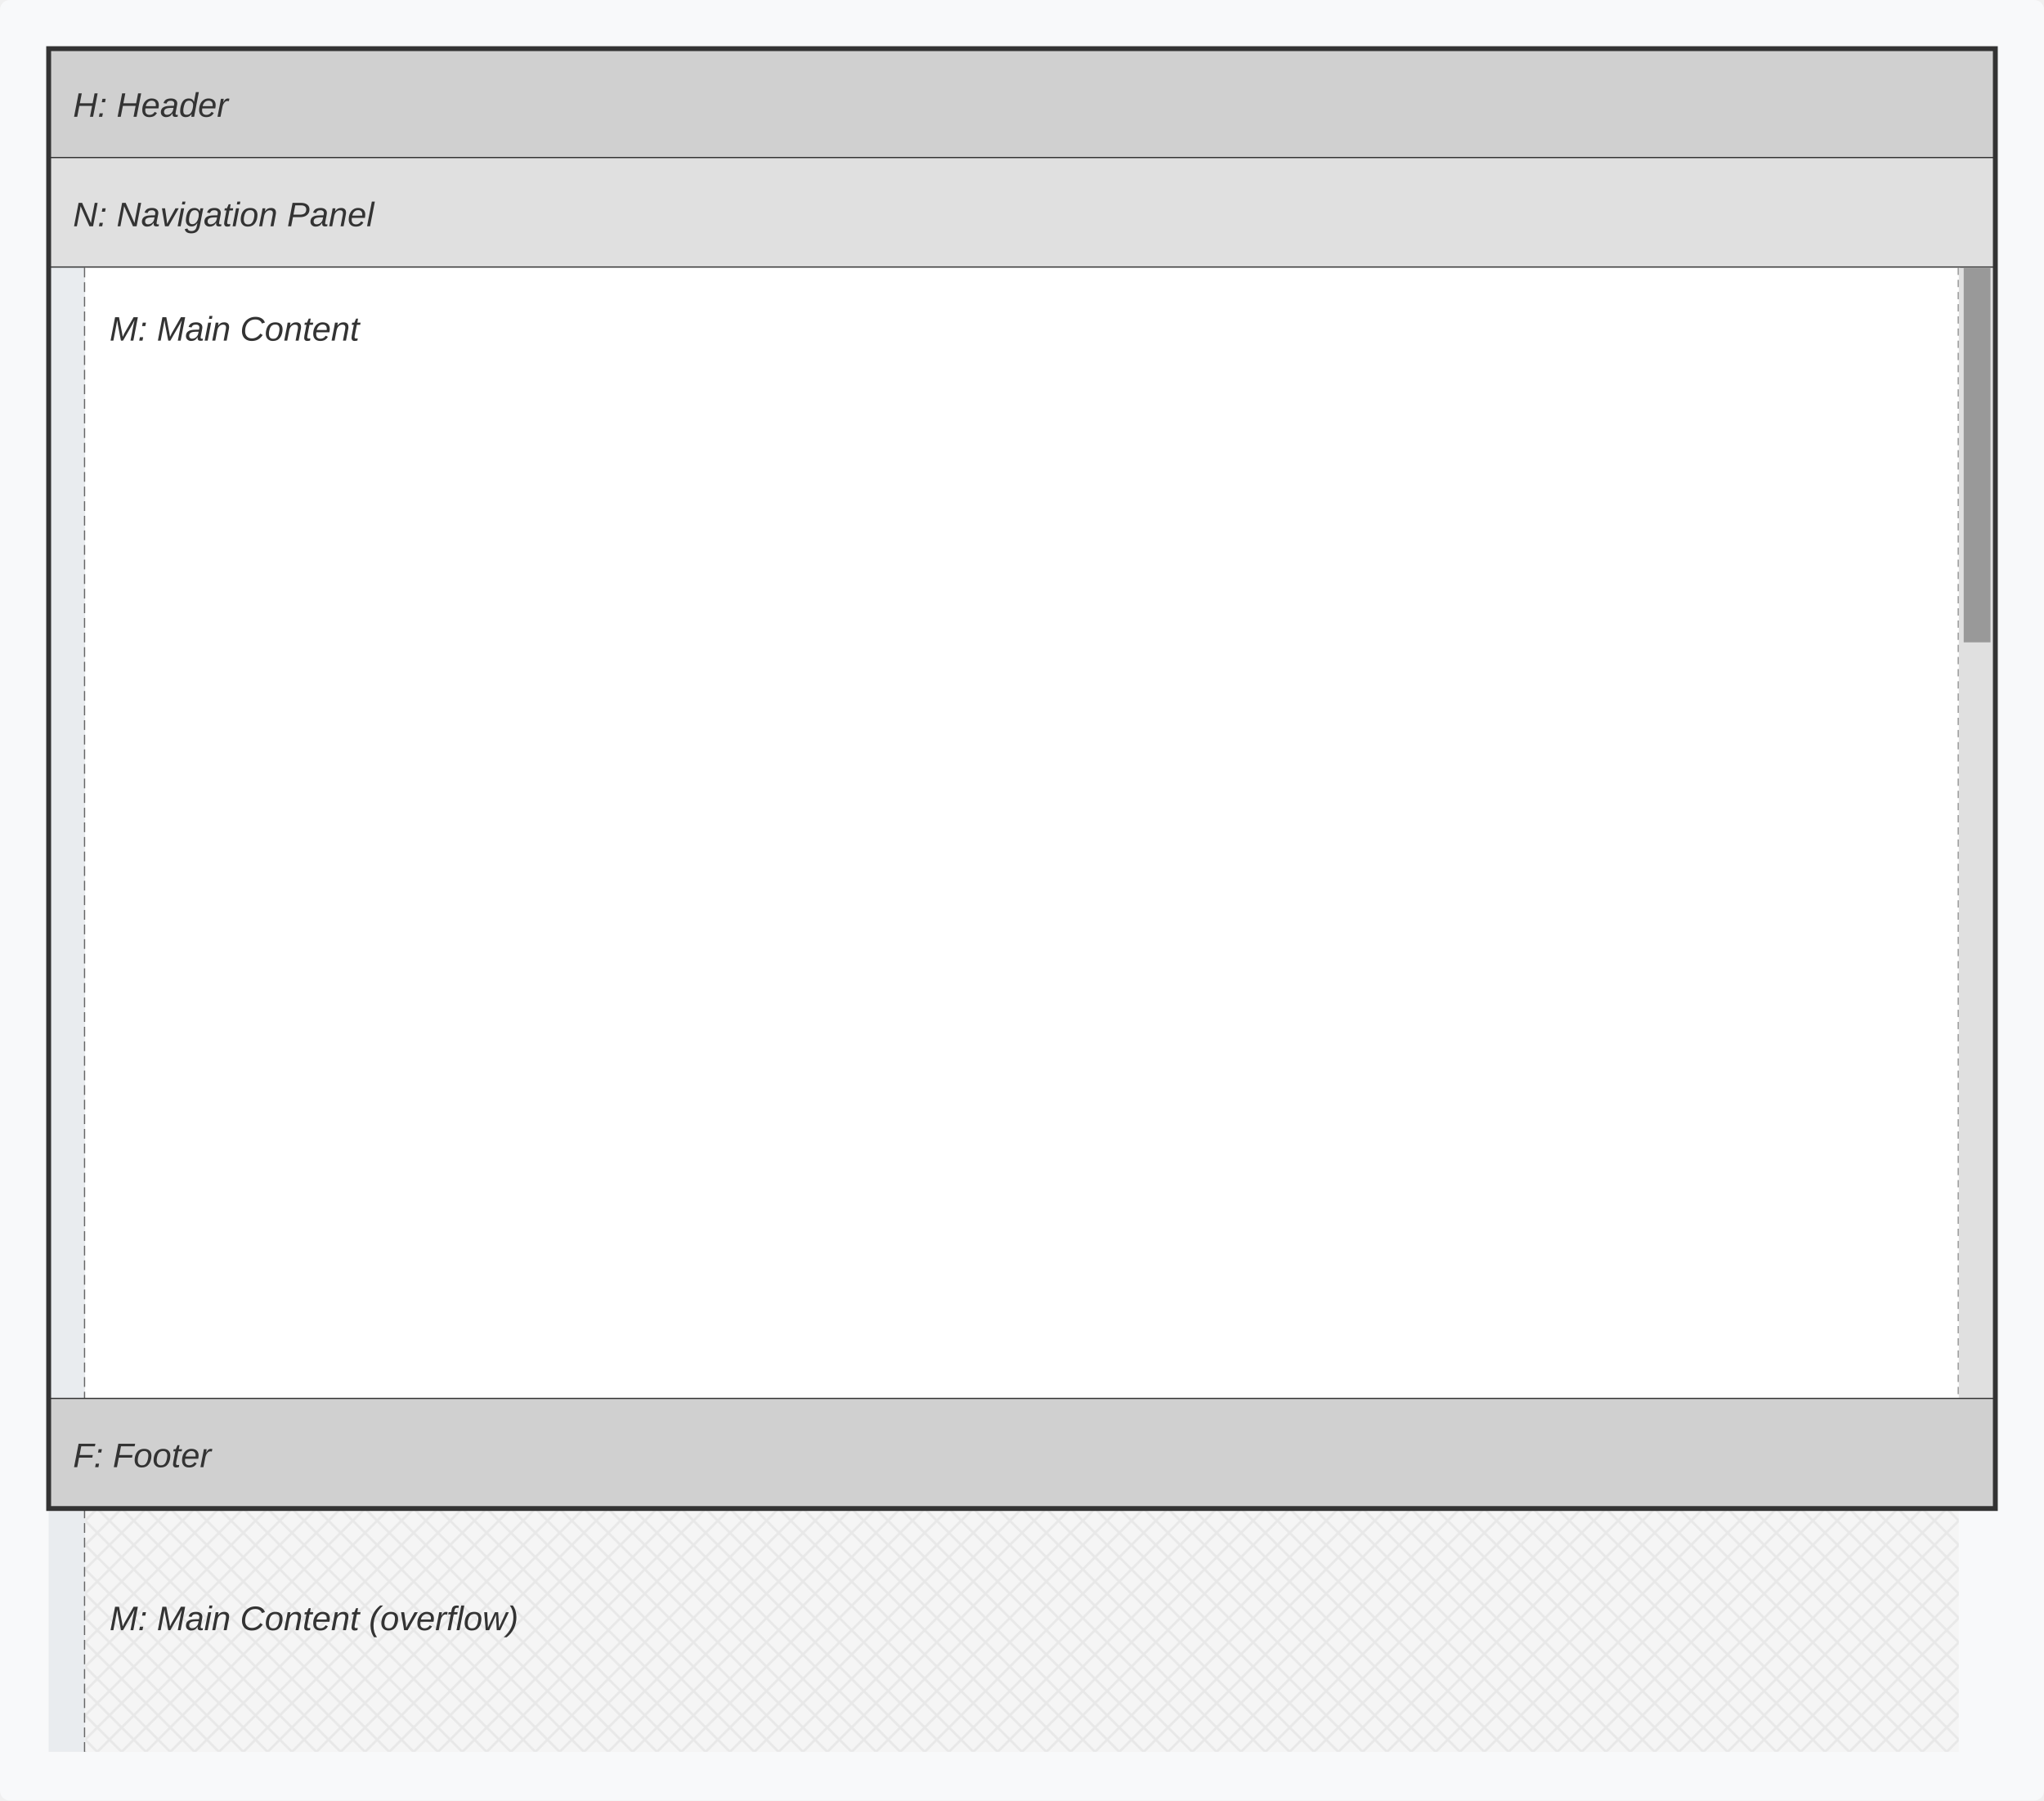
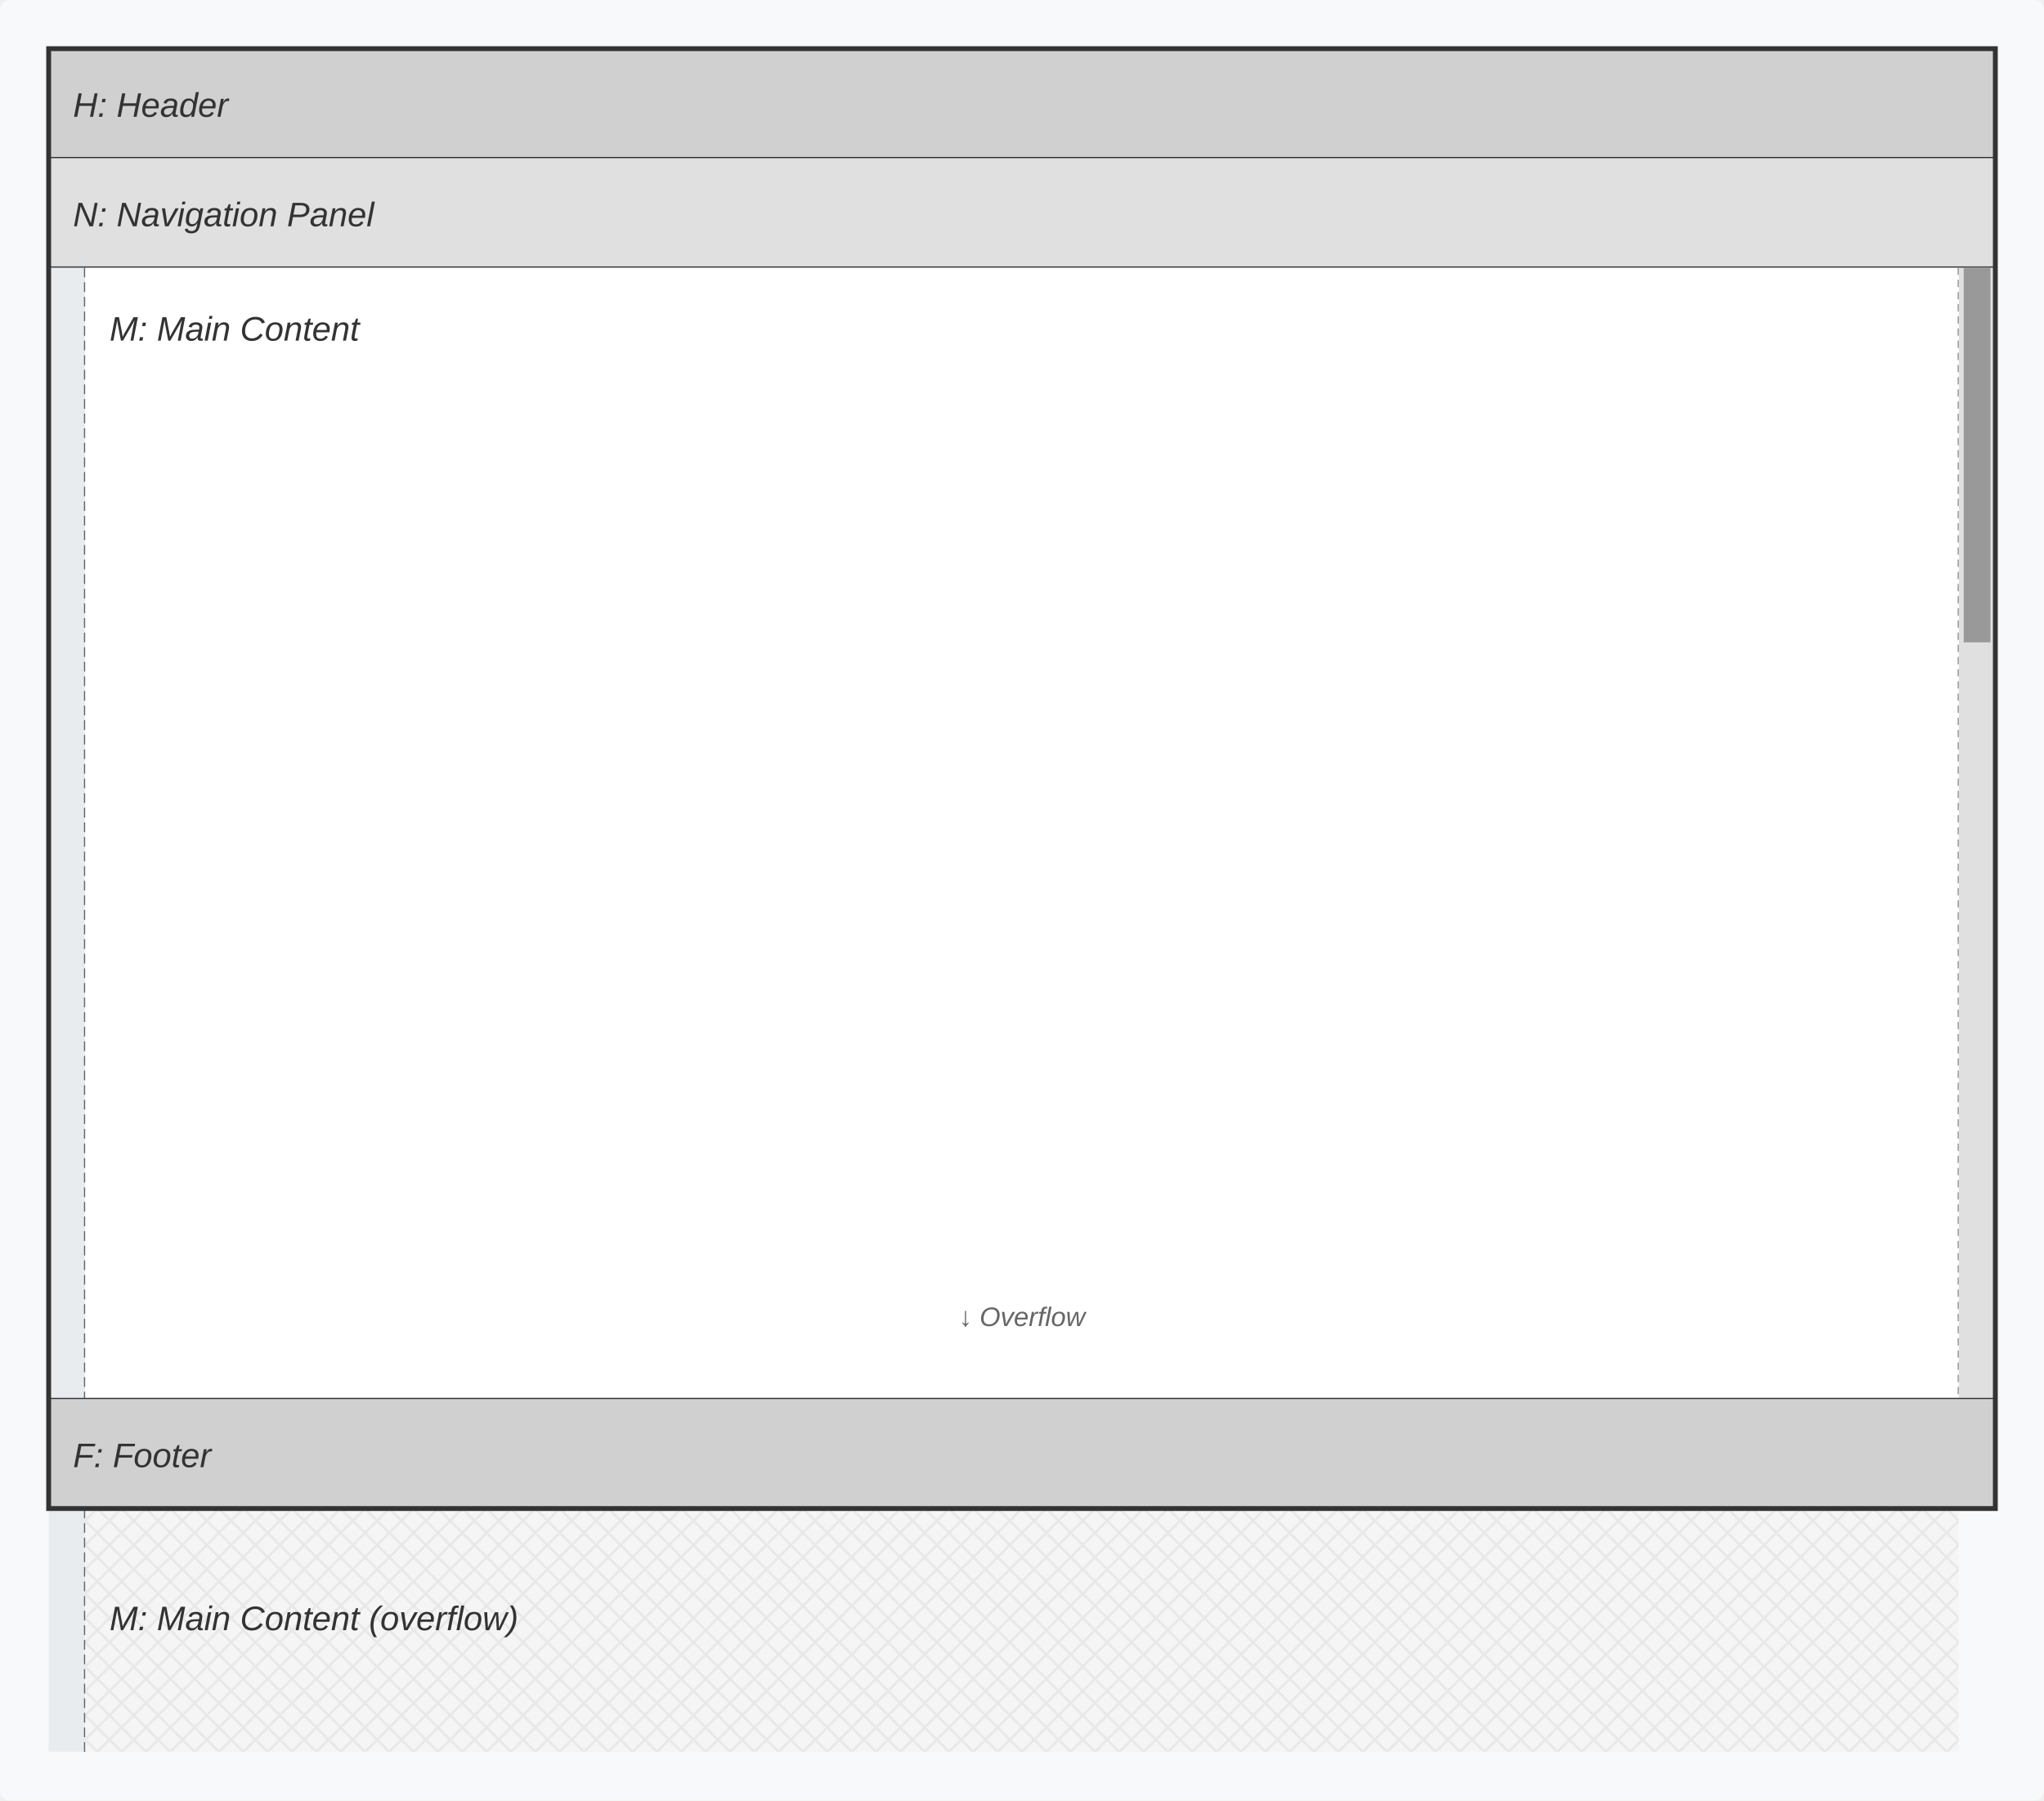
<svg xmlns="http://www.w3.org/2000/svg" viewBox="0 0 840 740" width="840" height="740">
  <defs>
    <pattern id="overflowPattern" patternUnits="userSpaceOnUse" width="10" height="10">
      <rect width="10" height="10" fill="#f5f5f5" />
      <path d="M 0,0 L 10,10 M 10,0 L 0,10" stroke="#e8e8e8" stroke-width="1" fill="none" />
    </pattern>
  </defs>
  <style>
    .container-bg { fill: #f8f9fa; }
    .main-screen-border { stroke: #333; stroke-width: 2; fill: none; }
    .block-border { stroke: #333; stroke-width: 1; fill: none; }
    .header { fill: #d0d0d0; }
    .nav { fill: #e0e0e0; }
    .content { fill: #ffffff; }
    .footer { fill: #d0d0d0; }
    .gutter { fill: #e9ecef; }
    .gutter-edge { stroke: #666; stroke-width: 1; stroke-dasharray: 4,2; fill: none; }
    .overflow-bg { fill: url(#overflowPattern); }
    .scrollbar-track { fill: #e0e0e0; }
    .scrollbar-thumb { fill: #999; }
    .scrollbar-border { stroke: #999; stroke-width: 1; stroke-dasharray: 3,2; fill: none; }
    .text { font-family: Arial, sans-serif; font-size: 14px; fill: #333; text-anchor: start; font-style: italic; }
+     .text-overflow { font-family: Arial, sans-serif; font-size: 11px; fill: #666; text-anchor: middle; font-style: italic; }
  </style>
  <rect class="container-bg" x="0" y="0" width="840" height="740" rx="4" />
  <rect class="header" x="20" y="20" width="800" height="45" />
  <text class="text" x="30" y="48">H: Header</text>
  <line x1="20" y1="65" x2="820" y2="65" class="block-border" />
  <rect class="nav" x="20" y="65" width="800" height="45" />
  <text class="text" x="30" y="93">N: Navigation Panel</text>
  <line x1="20" y1="110" x2="820" y2="110" class="block-border" />
  <rect class="gutter" x="20" y="110" width="15" height="465" />
  <line x1="35" y1="110" x2="35" y2="575" class="gutter-edge" />
  <rect class="content" x="35" y="110" width="770" height="465" />
  <text class="text" x="45" y="140">M: Main Content</text>
+   <text class="text-overflow" x="420" y="545">↓ Overflow</text>
  <line x1="805" y1="110" x2="805" y2="575" class="scrollbar-border" />
  <rect x="805" y="110" width="15" height="465" class="scrollbar-track" />
  <rect x="807" y="110" width="11" height="154" class="scrollbar-thumb" />
  <line x1="20" y1="575" x2="820" y2="575" class="block-border" />
  <rect class="footer" x="20" y="575" width="800" height="45" />
  <text class="text" x="30" y="603">F: Footer</text>
  <rect class="gutter" x="20" y="620" width="15" height="100" />
  <line x1="35" y1="620" x2="35" y2="720" class="gutter-edge" />
  <rect x="35" y="620" width="770" height="100" class="overflow-bg" />
  <text class="text" x="45" y="670">M: Main Content (overflow)</text>
  <rect x="20" y="20" width="800" height="600" class="main-screen-border" />
</svg>
